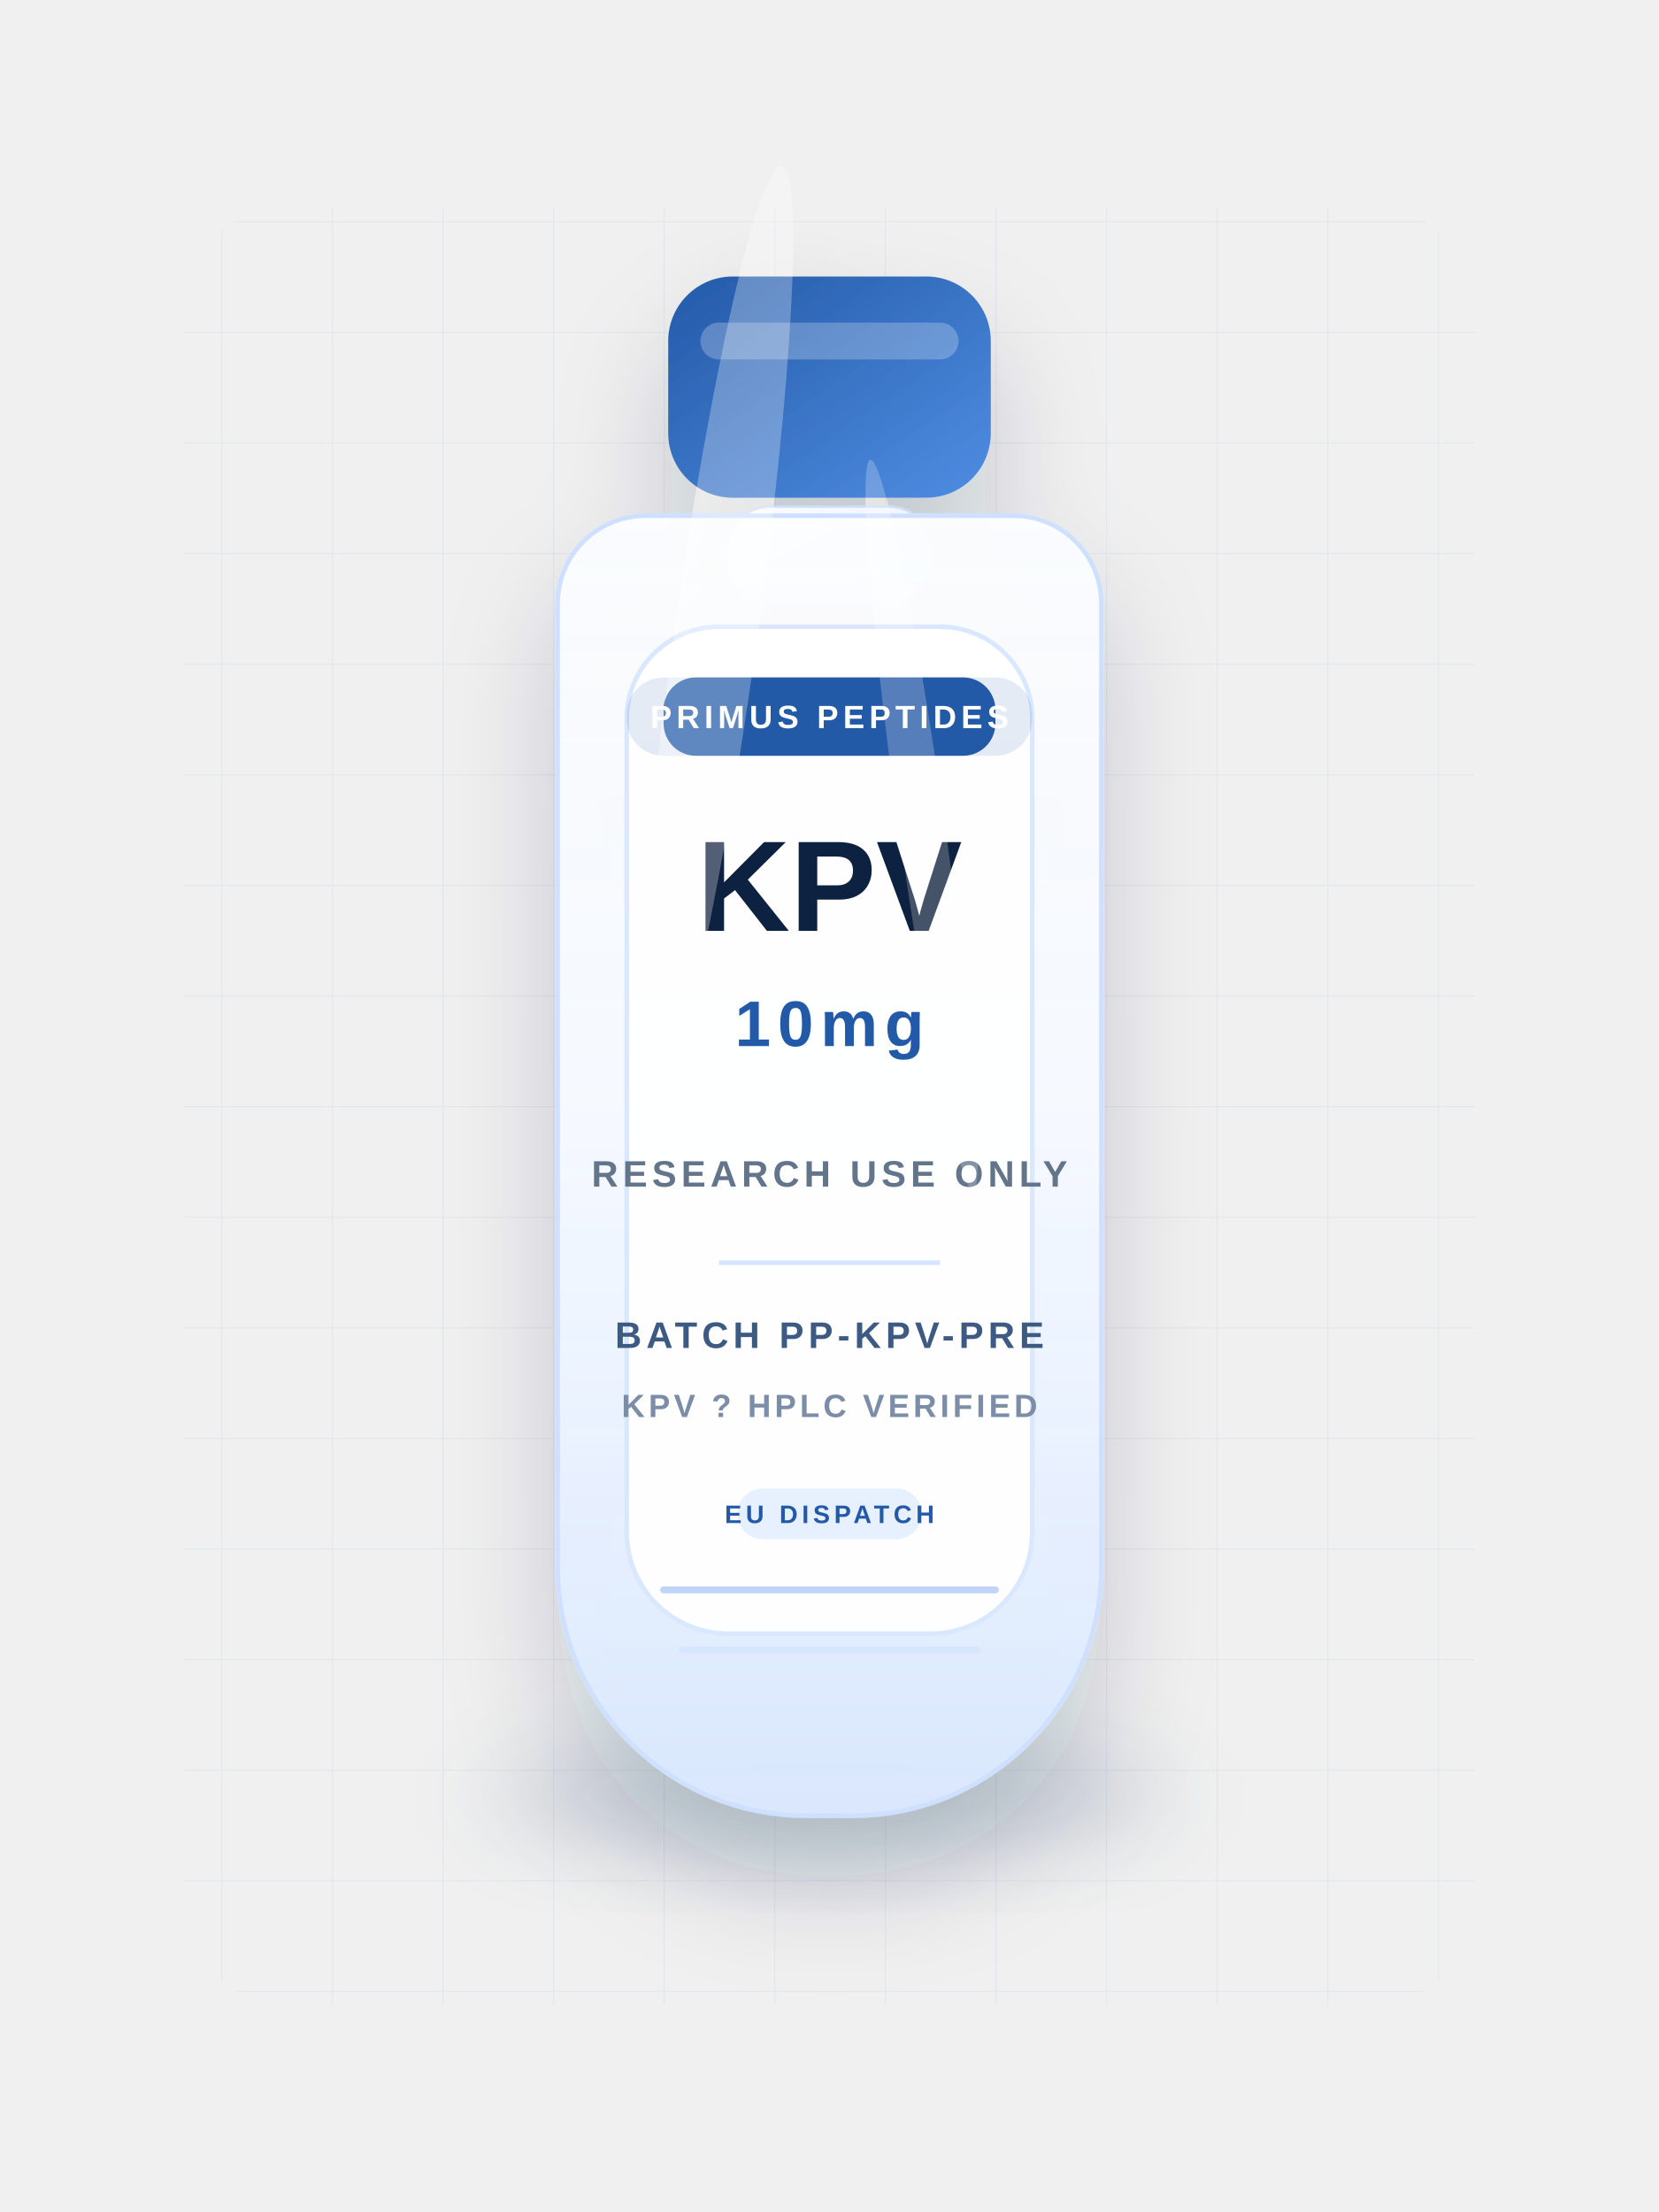
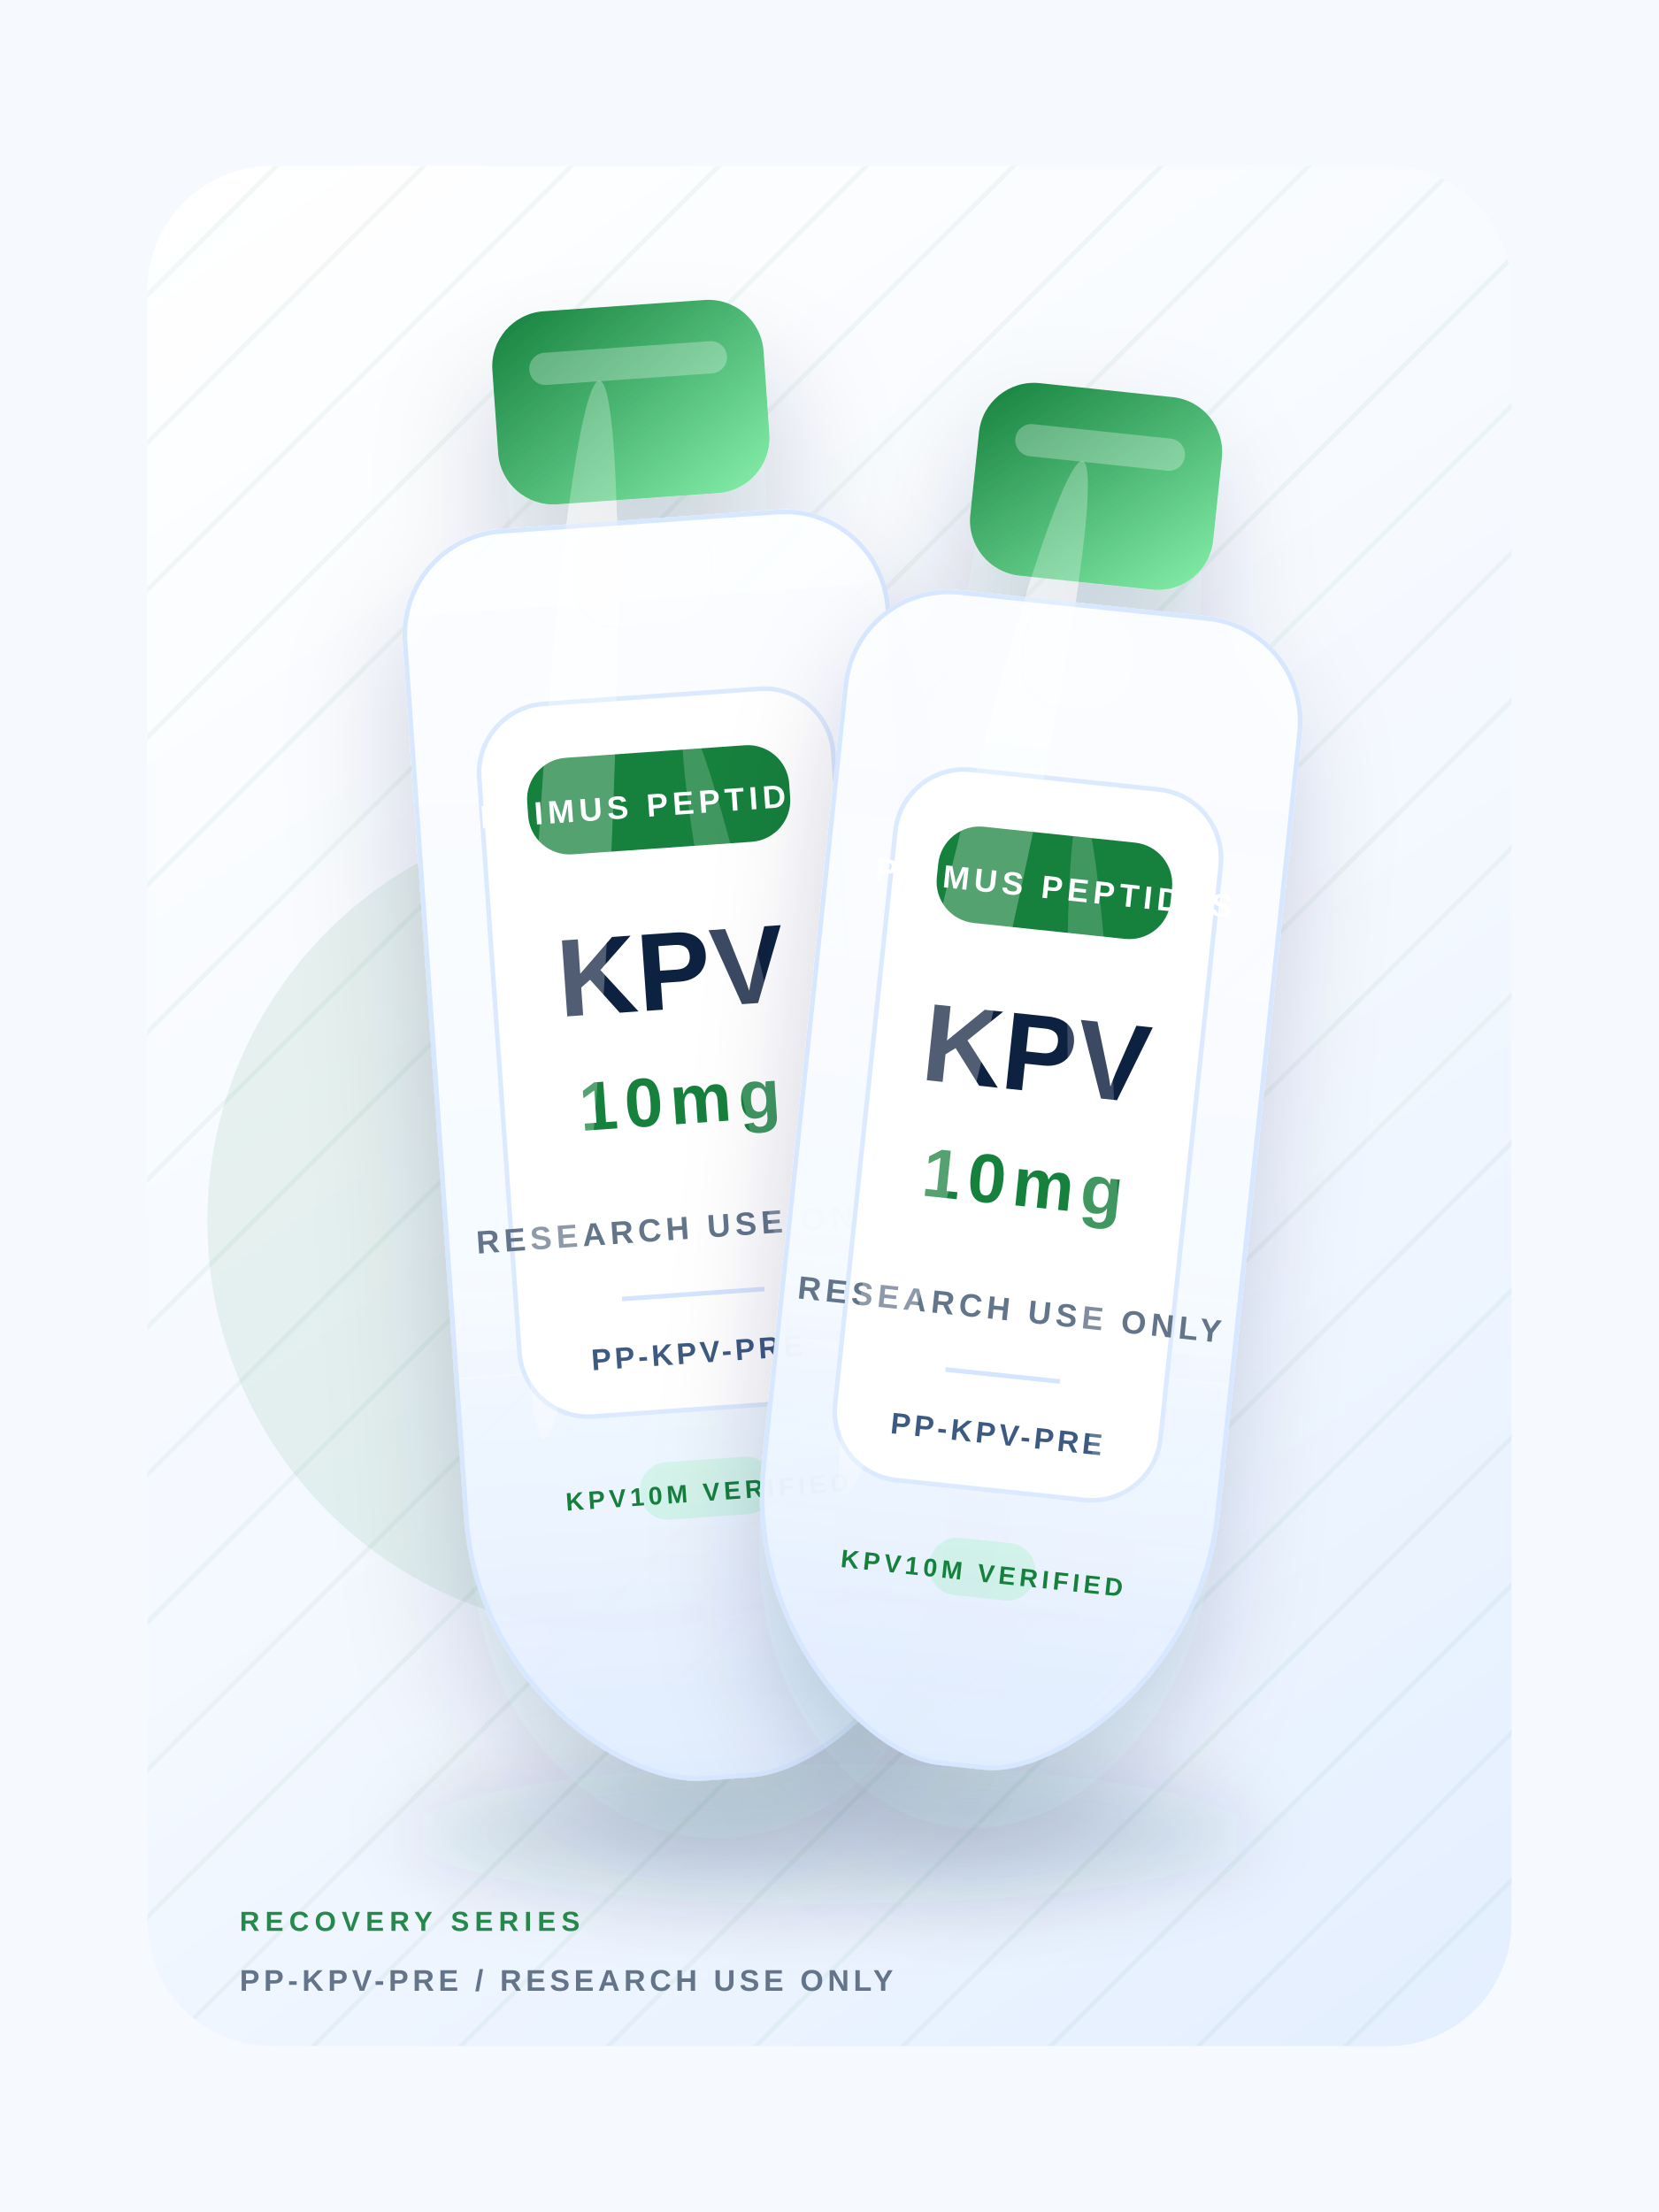
<svg xmlns="http://www.w3.org/2000/svg" width="720" height="960" viewBox="0 0 720 960" fill="none">
  <defs>
-     <linearGradient id="body-kpv-10mg" x1="0" y1="140" x2="0" y2="780" gradientUnits="userSpaceOnUse">
-       <stop stop-color="#ffffff" stop-opacity="0.92" />
-       <stop offset="0.55" stop-color="#f5f9ff" stop-opacity="0.98" />
-       <stop offset="1" stop-color="#dbe9ff" stop-opacity="0.95" />
+     <linearGradient id="panel-kpv-10mg" x1="84" y1="72" x2="638" y2="880" gradientUnits="userSpaceOnUse">
+       <stop stop-color="#ffffff" />
+       <stop offset="0.58" stop-color="#f3f8ff" />
+       <stop offset="1" stop-color="#e4efff" />
+     </linearGradient>
+     <linearGradient id="body-kpv-10mg" x1="0" y1="120" x2="0" y2="820" gradientUnits="userSpaceOnUse">
+       <stop stop-color="#ffffff" stop-opacity="0.96" />
+       <stop offset="0.6" stop-color="#f7fbff" stop-opacity="0.98" />
+       <stop offset="1" stop-color="#dceaff" stop-opacity="0.95" />
    </linearGradient>
    <linearGradient id="neck-kpv-10mg" x1="0" y1="0" x2="1" y2="1">
-       <stop stop-color="#ffffff" stop-opacity="0.95" />
-       <stop offset="1" stop-color="#e3eeff" stop-opacity="0.9" />
+       <stop stop-color="#ffffff" />
+       <stop offset="1" stop-color="#e5f0ff" />
    </linearGradient>
    <linearGradient id="cap-kpv-10mg" x1="0" y1="0" x2="1" y2="1">
-       <stop stop-color="#245aa8" />
-       <stop offset="1" stop-color="#4f8de2" />
+       <stop stop-color="#15803d" />
+       <stop offset="1" stop-color="#86efac" />
    </linearGradient>
-     <filter id="shadow-kpv-10mg" x="120" y="70" width="500" height="820" filterUnits="userSpaceOnUse" color-interpolation-filters="sRGB">
-       <feDropShadow dx="0" dy="28" stdDeviation="24" flood-color="#0f2549" flood-opacity="0.18" />
+     <pattern id="pattern-kpv-10mg" width="64" height="64" patternUnits="userSpaceOnUse">
+       <path d="M0 64L64 0M-16 16L16 -16M48 80L80 48" stroke="#15803d" stroke-opacity="0.055" stroke-width="2" />
+     </pattern>
+     <filter id="shadow-kpv-10mg" x="40" y="50" width="620" height="850" filterUnits="userSpaceOnUse" color-interpolation-filters="sRGB">
+       <feDropShadow dx="0" dy="30" stdDeviation="25" flood-color="#0f2549" flood-opacity="0.18" />
    </filter>
-     <filter id="soft-shadow-kpv-10mg" x="170" y="710" width="380" height="120" filterUnits="userSpaceOnUse" color-interpolation-filters="sRGB">
-       <feGaussianBlur stdDeviation="18" />
+     <filter id="card-shadow-kpv-10mg" x="40" y="180" width="320" height="600" filterUnits="userSpaceOnUse" color-interpolation-filters="sRGB">
+       <feDropShadow dx="0" dy="24" stdDeviation="22" flood-color="#0f2549" flood-opacity="0.14" />
    </filter>
-     <pattern id="grid-kpv-10mg" width="48" height="48" patternUnits="userSpaceOnUse">
-       <path d="M48 0H0V48" stroke="#245aa8" stroke-opacity="0.06" />
-     </pattern>
+     <filter id="floor-kpv-10mg" x="130" y="730" width="460" height="130" filterUnits="userSpaceOnUse">
+       <feGaussianBlur stdDeviation="16" />
+     </filter>
  </defs>
-   <rect width="720" height="960" fill="none" />
-   <rect x="80" y="90" width="560" height="780" rx="44" fill="url(#grid-kpv-10mg)" />
-   <ellipse cx="360" cy="780" rx="150" ry="26" fill="#173865" fill-opacity="0.15" filter="url(#soft-shadow-kpv-10mg)" />
-   <g filter="url(#shadow-kpv-10mg)">
-     <rect x="290" y="120" width="140" height="96" rx="28" fill="url(#cap-kpv-10mg)" />
-     <rect x="304" y="140" width="112" height="16" rx="8" fill="#ffffff" fill-opacity="0.24" />
-     <rect x="316" y="220" width="88" height="42" rx="18" fill="url(#neck-kpv-10mg)" stroke="#c7daff" stroke-opacity="0.7" />
-     <path d="M242 262C242 240.909 259.091 223.818 280.182 223.818H439.818C460.909 223.818 478 240.909 478 262V680C478 739.647 429.647 788 370 788H350C290.353 788 242 739.647 242 680V262Z" fill="url(#body-kpv-10mg)" stroke="#cfe0ff" stroke-width="2" />
-     <path d="M272 312C272 289.909 289.909 272 312 272H408C430.091 272 448 289.909 448 312V665C448 689.301 428.301 709 404 709H316C291.699 709 272 689.301 272 665V312Z" fill="#ffffff" fill-opacity="0.96" stroke="#d9e7ff" stroke-width="2" />
-     <rect x="272" y="294" width="176" height="34" rx="16" fill="#245aa8" fill-opacity="0.12" />
-     <rect x="288" y="294" width="144" height="34" rx="14" fill="#245aa8" />
-     <text x="360" y="316" text-anchor="middle" font-family="Arial, Helvetica, sans-serif" font-size="14" font-weight="700" letter-spacing="2" fill="#ffffff">PRIMUS PEPTIDES</text>
-     <text x="360" y="404" text-anchor="middle" font-family="Arial, Helvetica, sans-serif" font-size="56" font-weight="700" fill="#10213f">KPV</text>
-     <text x="360" y="454" text-anchor="middle" font-family="Arial, Helvetica, sans-serif" font-size="28" font-weight="700" letter-spacing="3" fill="#245aa8">10mg</text>
-     <text x="360" y="515" text-anchor="middle" font-family="Arial, Helvetica, sans-serif" font-size="16" font-weight="700" letter-spacing="2" fill="#64748b">RESEARCH USE ONLY</text>
-     <line x1="312" y1="548" x2="408" y2="548" stroke="#d5e4ff" stroke-width="2" />
-     <text x="360" y="585" text-anchor="middle" font-family="Arial, Helvetica, sans-serif" font-size="16" font-weight="700" letter-spacing="2" fill="#3e5a82">BATCH PP-KPV-PRE</text>
-     <text x="360" y="615" text-anchor="middle" font-family="Arial, Helvetica, sans-serif" font-size="14" font-weight="600" letter-spacing="1.6" fill="#7c8da8">KPV ? HPLC VERIFIED</text>
-     <rect x="320" y="646" width="80" height="22" rx="11" fill="#e6f0ff" />
-     <text x="360" y="661" text-anchor="middle" font-family="Arial, Helvetica, sans-serif" font-size="11" font-weight="700" letter-spacing="1.8" fill="#245aa8">EU DISPATCH</text>
-     <ellipse cx="310" cy="280" rx="18" ry="210" fill="#ffffff" fill-opacity="0.28" transform="rotate(8 310 280)" />
-     <ellipse cx="400" cy="358" rx="10" ry="160" fill="#ffffff" fill-opacity="0.22" transform="rotate(-8 400 358)" />
-     <path d="M288 690H432" stroke="#bfd4f8" stroke-width="3" stroke-linecap="round" />
-     <path d="M296 716H424" stroke="#d7e6ff" stroke-width="3" stroke-linecap="round" />
+   <rect width="720" height="960" rx="0" fill="#f6faff" />
+   <rect x="64" y="72" width="592" height="816" rx="54" fill="url(#panel-kpv-10mg)" />
+   <rect x="64" y="72" width="592" height="816" rx="54" fill="url(#pattern-kpv-10mg)" opacity="0.9" />
+   <circle cx="392" cy="548" r="132" fill="#86efac" fill-opacity="0.13" />
+   <circle cx="268" cy="530" r="178" fill="#15803d" fill-opacity="0.08" />
+   <ellipse cx="360" cy="796" rx="182" ry="30" fill="#0f2549" fill-opacity="0.14" filter="url(#floor-kpv-10mg)" />
+   <g transform="rotate(-4 289 392) scale(1)" filter="url(#shadow-kpv-10mg)">
+     <rect x="230" y="132" width="118" height="84" rx="24" fill="url(#cap-kpv-10mg)" />
+     <rect x="246" y="150" width="86" height="14" rx="7" fill="#ffffff" fill-opacity="0.28" />
+     <rect x="259" y="226" width="60" height="45" rx="18" fill="url(#neck-kpv-10mg)" stroke="#d8e7ff" />
+     <path d="M184 271C184 246 204 226 229 226H349C374 226 394 246 394 271V652C394 722 336 772 299 772H279C242 772 184 722 184 652V271Z" fill="url(#body-kpv-10mg)" stroke="#d7e7ff" stroke-width="2" />
+     <rect x="212" y="302" width="154" height="310" rx="30" fill="#ffffff" fill-opacity="0.98" stroke="#dceaff" stroke-width="2" />
+     <rect x="232" y="326" width="114" height="42" rx="18" fill="#15803d" />
+     <text x="289" y="354" text-anchor="middle" font-family="Arial, Helvetica, sans-serif" font-size="14" font-weight="800" letter-spacing="2" fill="#ffffff">PRIMUS PEPTIDES</text>
+     <text x="289" y="438" text-anchor="middle" font-family="Arial, Helvetica, sans-serif" font-size="48" font-weight="800" fill="#10213f">KPV</text>
+     <text x="289" y="488" text-anchor="middle" font-family="Arial, Helvetica, sans-serif" font-size="30" font-weight="800" letter-spacing="3" fill="#15803d">10mg</text>
+     <text x="289" y="538" text-anchor="middle" font-family="Arial, Helvetica, sans-serif" font-size="14" font-weight="800" letter-spacing="2" fill="#64748b">RESEARCH USE ONLY</text>
+     <line x1="258" y1="562" x2="320" y2="562" stroke="#d5e4ff" stroke-width="2" />
+     <text x="289" y="592" text-anchor="middle" font-family="Arial, Helvetica, sans-serif" font-size="13" font-weight="800" letter-spacing="1.5" fill="#3e5a82">PP-KPV-PRE</text>
+     <rect x="260" y="634" width="58" height="25" rx="12" fill="#86efac" fill-opacity="0.24" />
+     <text x="289" y="652" text-anchor="middle" font-family="Arial, Helvetica, sans-serif" font-size="11" font-weight="800" letter-spacing="1.8" fill="#15803d">KPV10M VERIFIED</text>
+     <ellipse cx="248" cy="392" rx="16" ry="230" fill="#ffffff" fill-opacity="0.27" transform="rotate(7 248 392)" />
+     <ellipse cx="324" cy="462" rx="10" ry="150" fill="#ffffff" fill-opacity="0.18" transform="rotate(-8 324 462)" />
  </g>
+   <g transform="rotate(6 455 408) scale(1)" filter="url(#shadow-kpv-10mg)">
+     <rect x="402" y="168" width="106" height="84" rx="24" fill="url(#cap-kpv-10mg)" />
+     <rect x="418" y="186" width="74" height="14" rx="7" fill="#ffffff" fill-opacity="0.28" />
+     <rect x="431" y="262" width="48" height="45" rx="18" fill="url(#neck-kpv-10mg)" stroke="#d8e7ff" />
+     <path d="M356 307C356 282 376 262 401 262H509C534 262 554 282 554 307V648C554 718 496 768 465 768H445C414 768 356 718 356 648V307Z" fill="url(#body-kpv-10mg)" stroke="#d7e7ff" stroke-width="2" />
+     <rect x="384" y="338" width="142" height="310" rx="30" fill="#ffffff" fill-opacity="0.98" stroke="#dceaff" stroke-width="2" />
+     <rect x="404" y="362" width="102" height="42" rx="18" fill="#15803d" />
+     <text x="455" y="390" text-anchor="middle" font-family="Arial, Helvetica, sans-serif" font-size="14" font-weight="800" letter-spacing="2" fill="#ffffff">PRIMUS PEPTIDES</text>
+     <text x="455" y="474" text-anchor="middle" font-family="Arial, Helvetica, sans-serif" font-size="48" font-weight="800" fill="#10213f">KPV</text>
+     <text x="455" y="524" text-anchor="middle" font-family="Arial, Helvetica, sans-serif" font-size="30" font-weight="800" letter-spacing="3" fill="#15803d">10mg</text>
+     <text x="455" y="574" text-anchor="middle" font-family="Arial, Helvetica, sans-serif" font-size="14" font-weight="800" letter-spacing="2" fill="#64748b">RESEARCH USE ONLY</text>
+     <line x1="430" y1="598" x2="480" y2="598" stroke="#d5e4ff" stroke-width="2" />
+     <text x="455" y="628" text-anchor="middle" font-family="Arial, Helvetica, sans-serif" font-size="13" font-weight="800" letter-spacing="1.5" fill="#3e5a82">PP-KPV-PRE</text>
+     <rect x="432" y="670" width="46" height="25" rx="12" fill="#86efac" fill-opacity="0.24" />
+     <text x="455" y="688" text-anchor="middle" font-family="Arial, Helvetica, sans-serif" font-size="11" font-weight="800" letter-spacing="1.8" fill="#15803d">KPV10M VERIFIED</text>
+     <ellipse cx="420" cy="428" rx="16" ry="230" fill="#ffffff" fill-opacity="0.27" transform="rotate(7 420 428)" />
+     <ellipse cx="484" cy="498" rx="10" ry="150" fill="#ffffff" fill-opacity="0.18" transform="rotate(-8 484 498)" />
+   </g>
+   <text x="104" y="838" font-family="Arial, Helvetica, sans-serif" font-size="12" font-weight="900" letter-spacing="2.4" fill="#15803d" opacity="0.92">RECOVERY SERIES</text>
+   <text x="104" y="864" font-family="Arial, Helvetica, sans-serif" font-size="13" font-weight="800" letter-spacing="1.8" fill="#64748b">PP-KPV-PRE / RESEARCH USE ONLY</text>
</svg>
